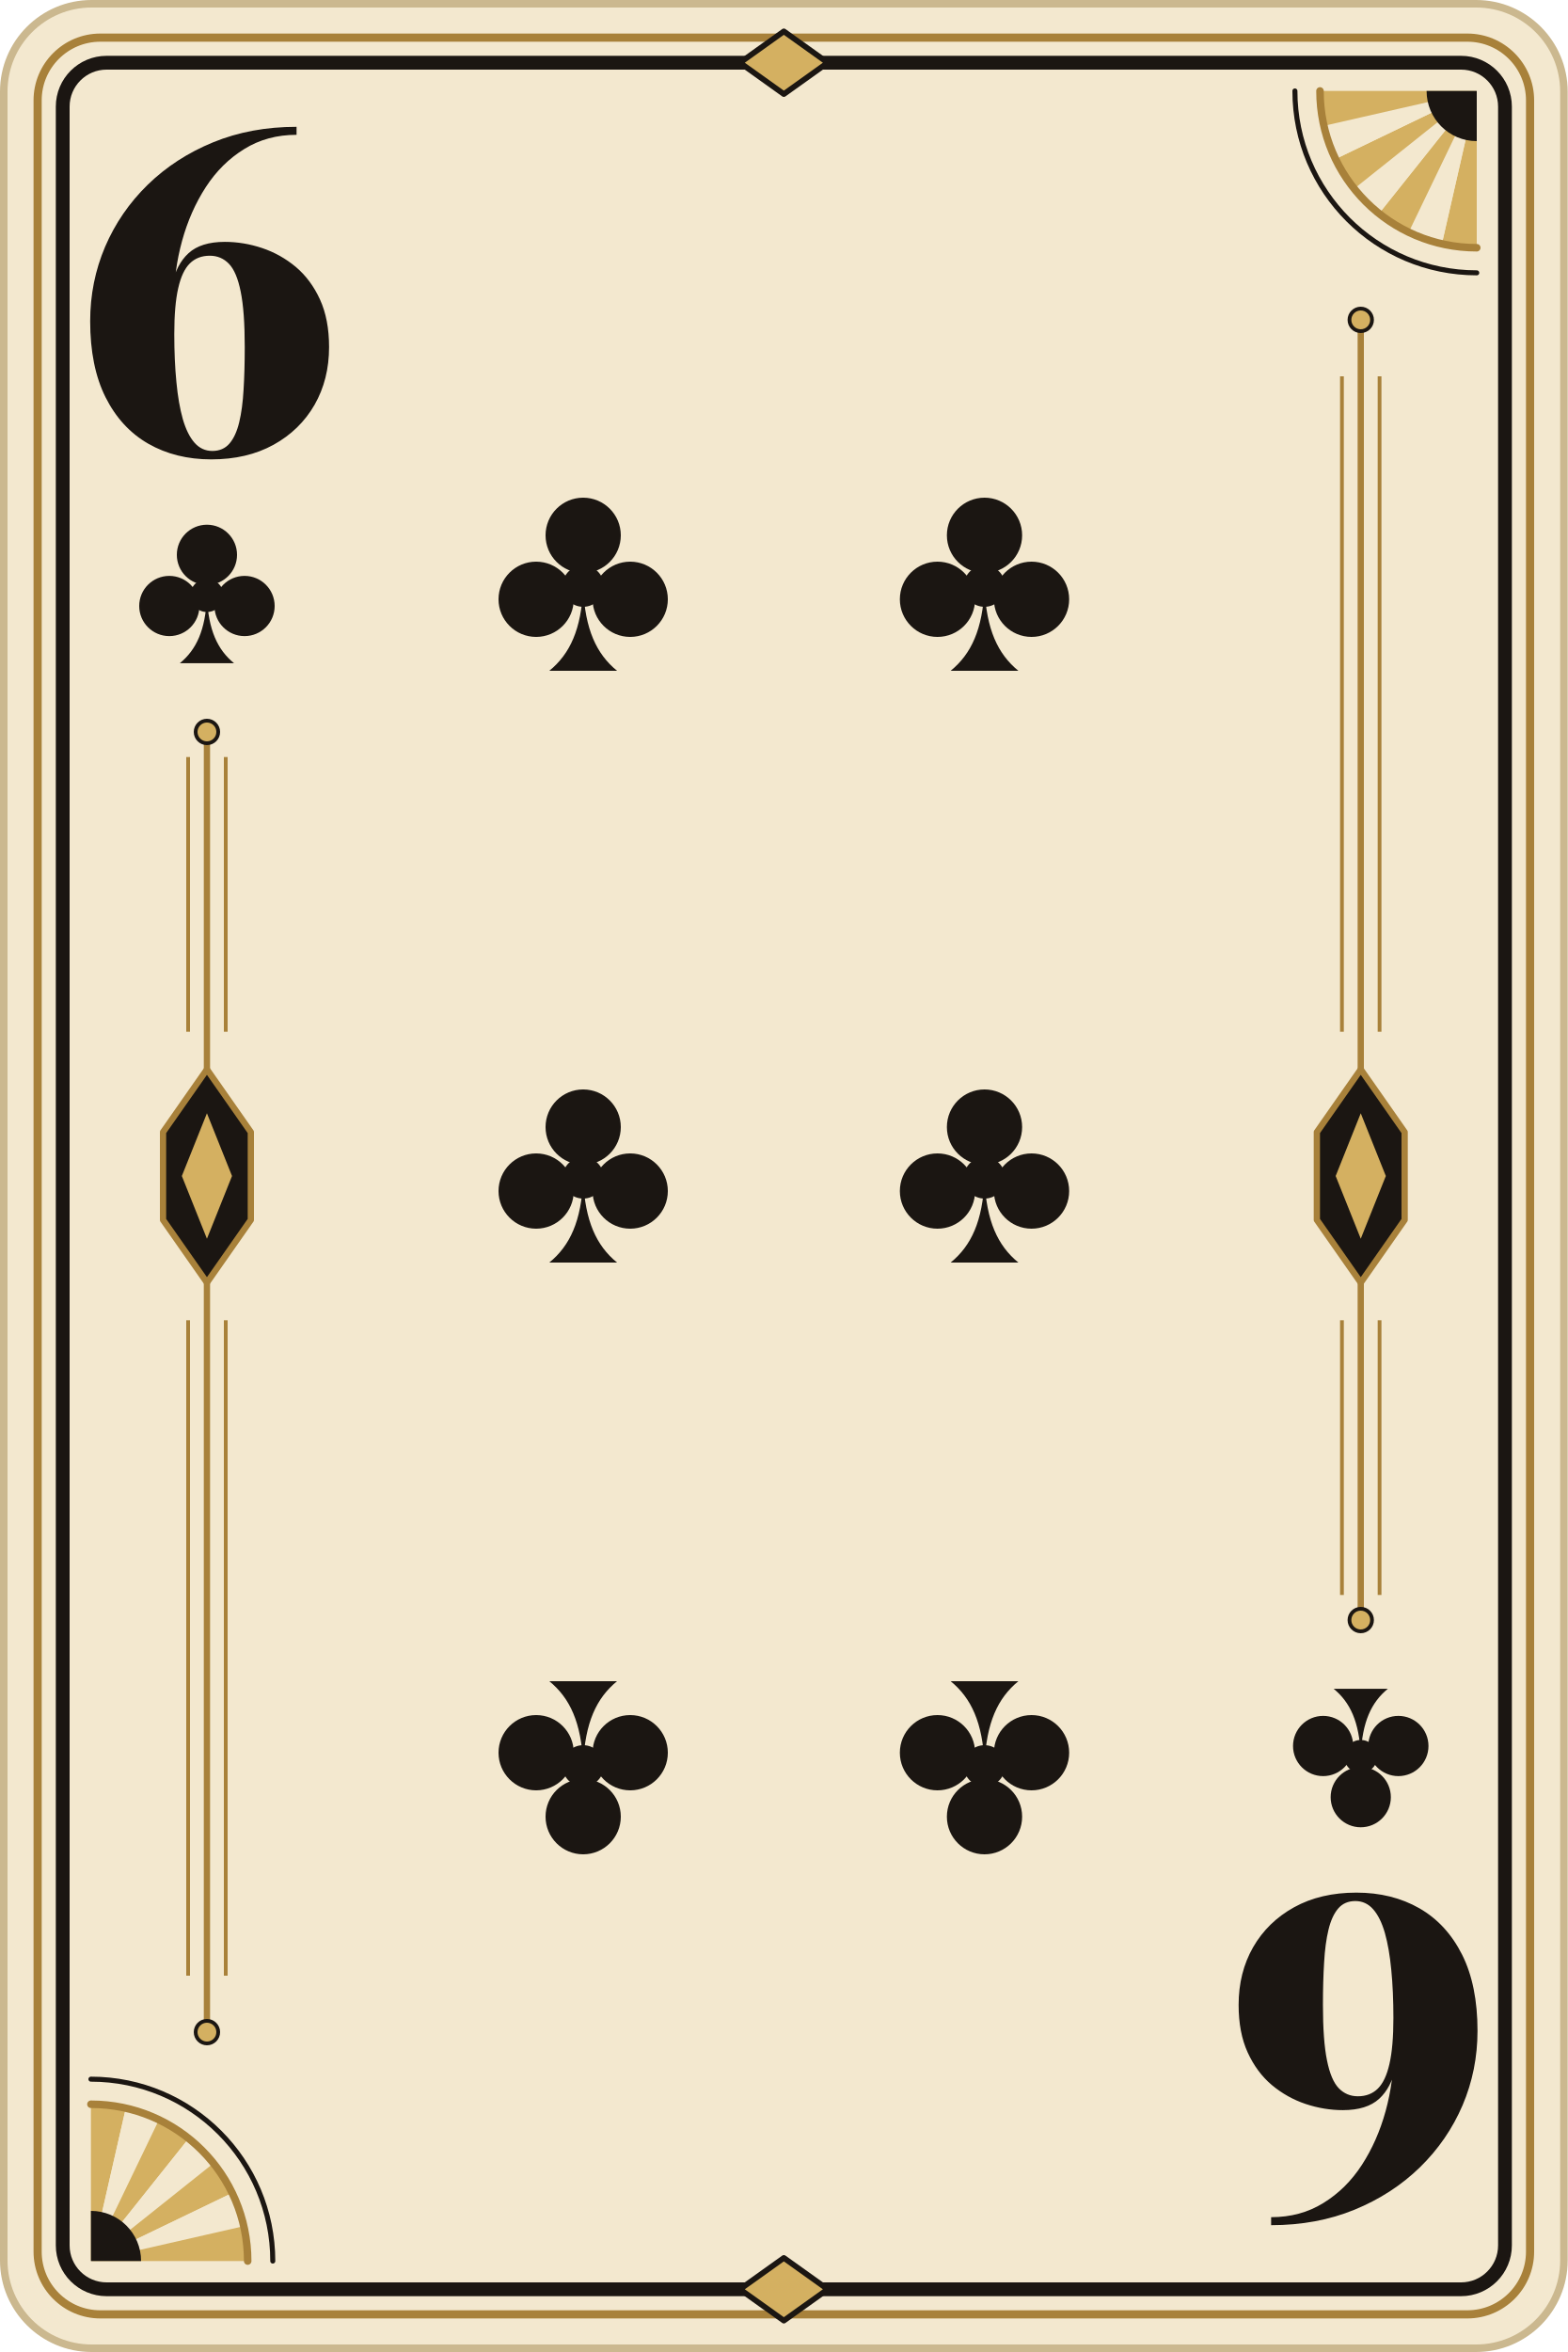
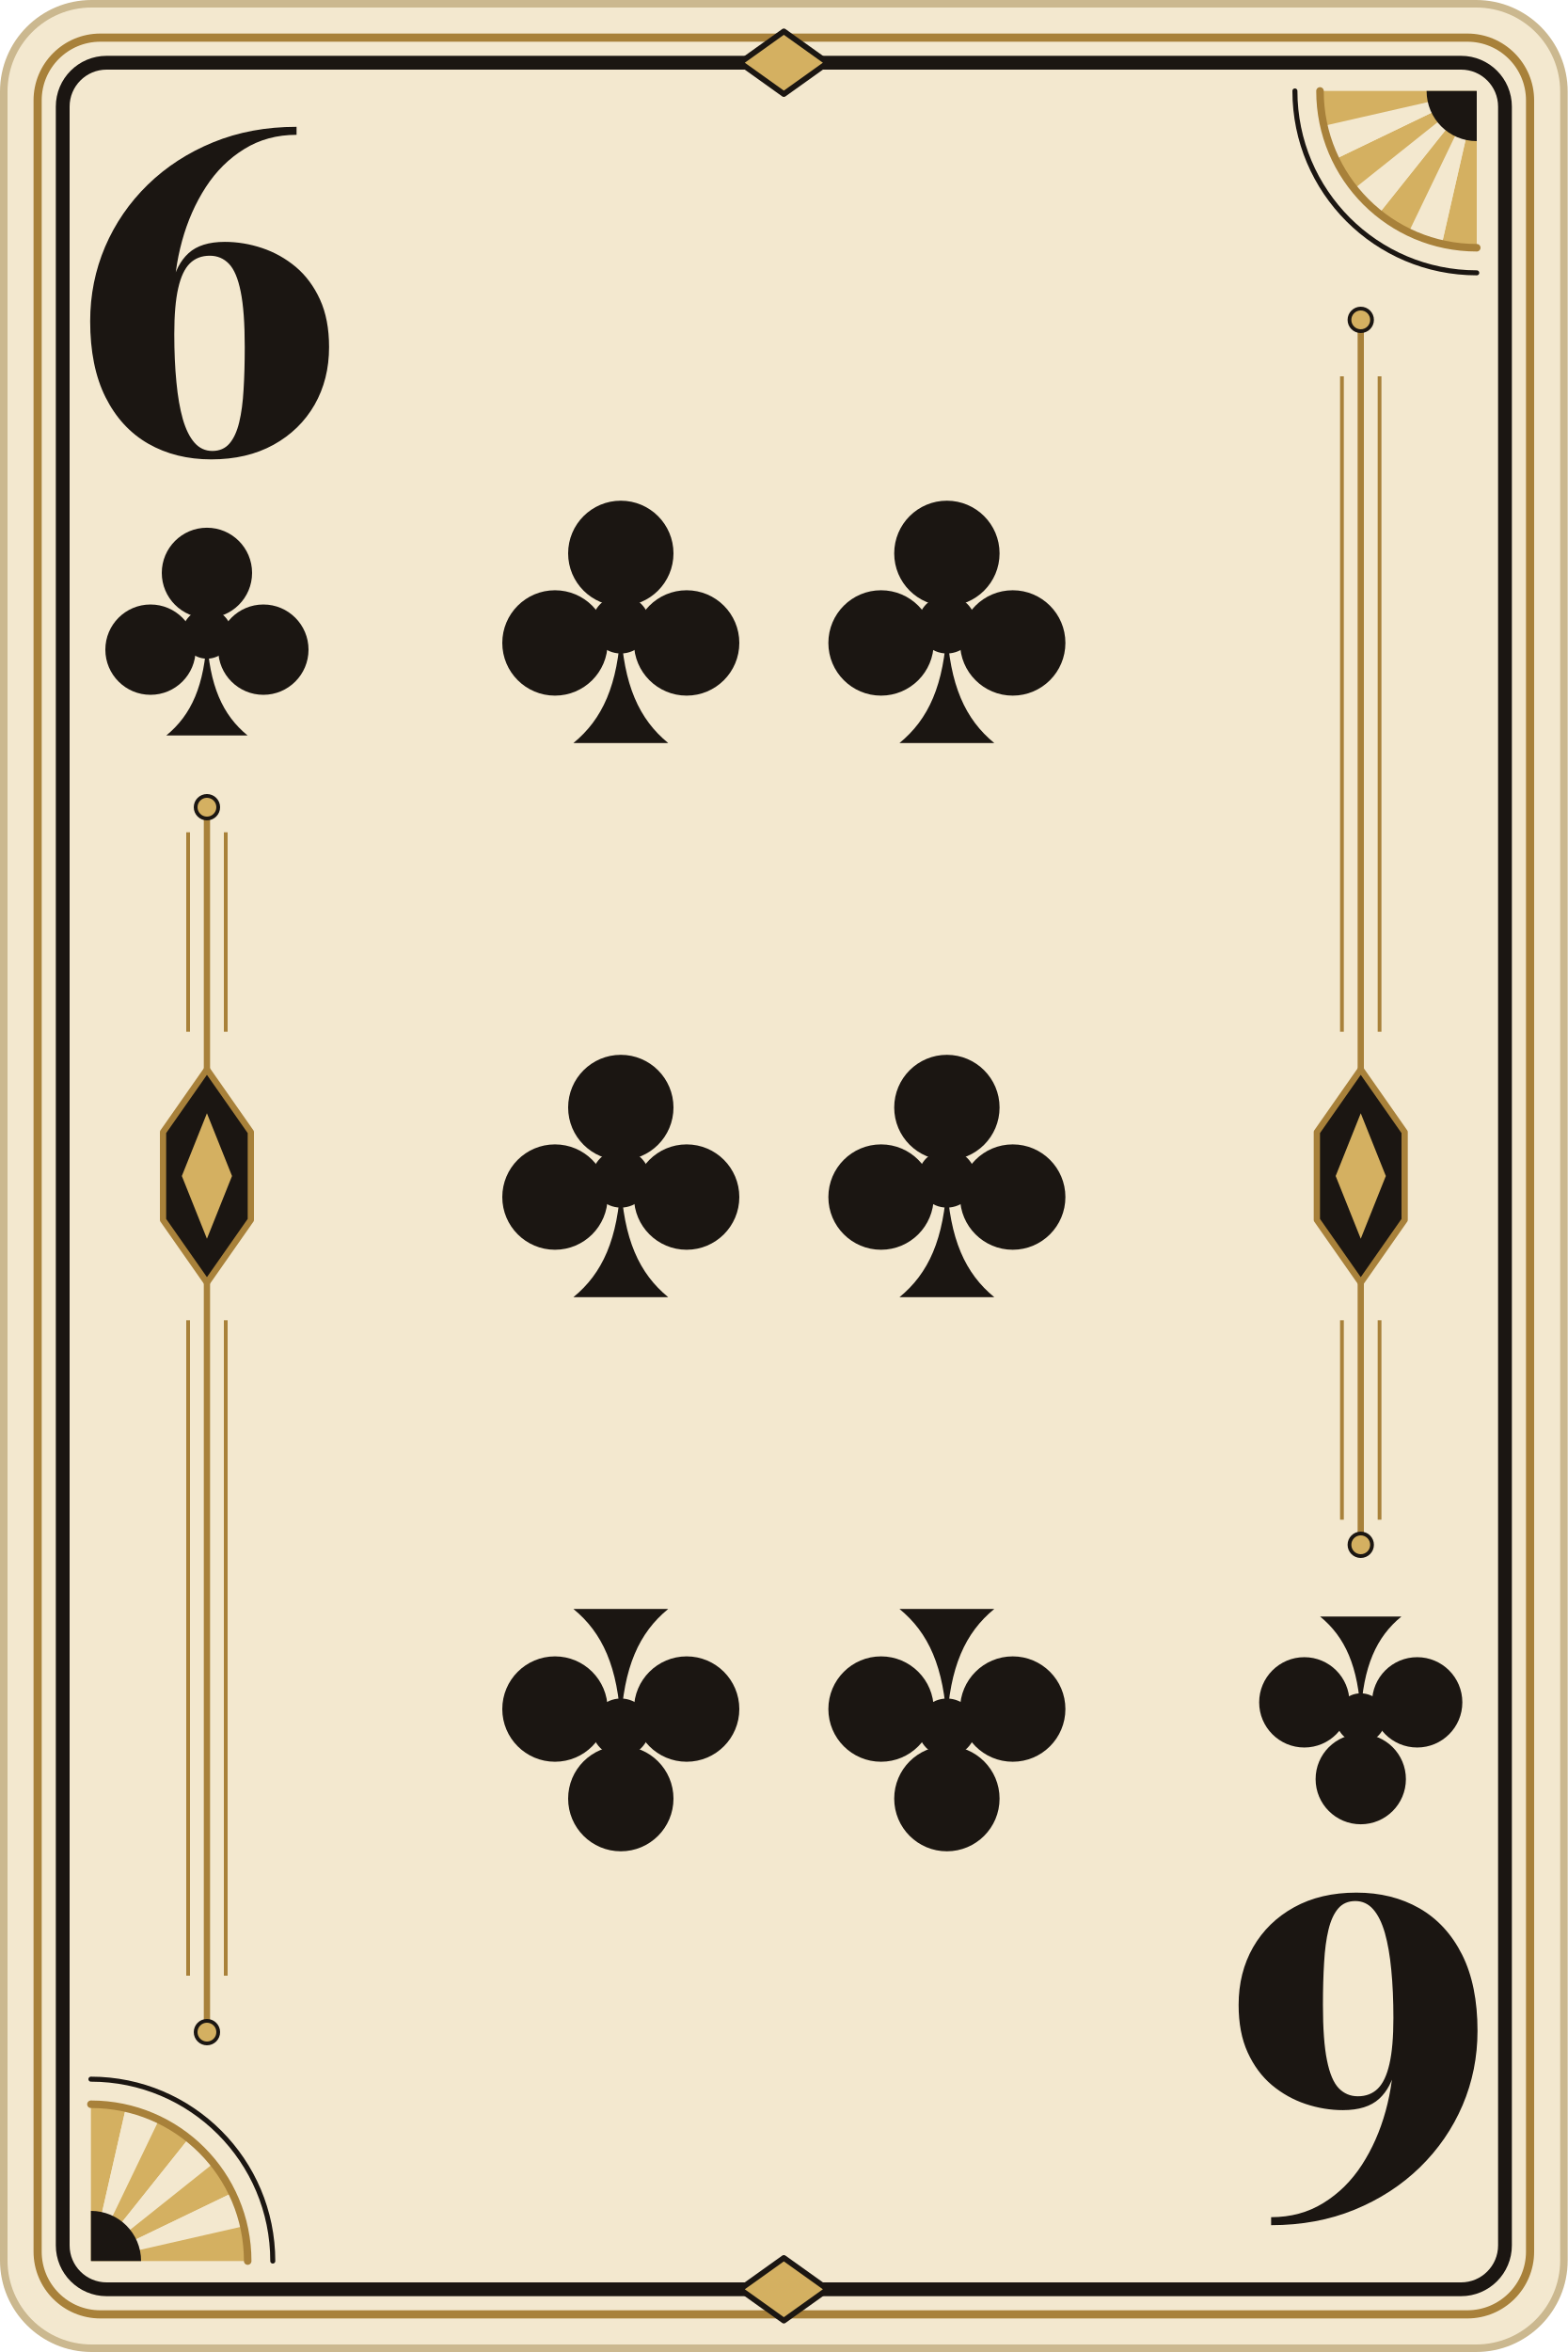
<svg xmlns="http://www.w3.org/2000/svg" viewBox="0 0 250 375" width="300" height="450" role="img" aria-label="6 of clubs">
  <rect x="0.6" y="0.6" width="248.8" height="373.8" rx="14" fill="#f3e8cf" stroke="#cbb88f" stroke-width="1.2" />
  <rect x="6" y="6" width="238" height="363" rx="10" fill="none" stroke="#a8813a" stroke-width="1.3" />
  <rect x="10" y="10" width="230" height="355" rx="7" fill="none" stroke="#1b1612" stroke-width="2.2" />
  <path d="M125,5 L132,10 L125,15 L118,10 Z" fill="#d4b061" stroke="#1b1612" stroke-width="0.9" stroke-linejoin="round" stroke-linecap="round" />
  <path d="M125,360 L132,365 L125,370 L118,365 Z" fill="#d4b061" stroke="#1b1612" stroke-width="0.9" stroke-linejoin="round" stroke-linecap="round" />
  <g class="rank" transform="translate(33.42 20.22) scale(1.7) translate(-33.42 -20.22)">
    <path d="M33.58 51.41Q30.24 51.41 27.67 49.94Q25.11 48.47 23.66 45.58Q22.22 42.7 22.22 38.45Q22.22 34.76 23.62 31.47Q25.03 28.18 27.62 25.65Q30.22 23.12 33.76 21.67Q37.3 20.22 41.58 20.22V20.97Q38.82 20.97 36.68 22.3Q34.53 23.62 33.07 25.87Q31.61 28.12 30.84 30.92Q30.07 33.73 30.07 36.68L30.11 39.66Q30.11 42.15 30.31 44.17Q30.5 46.18 30.91 47.63Q31.33 49.08 32.01 49.85Q32.69 50.62 33.68 50.62Q34.69 50.62 35.29 49.92Q35.89 49.22 36.2 47.93Q36.51 46.65 36.61 44.86Q36.72 43.08 36.72 40.88Q36.72 37.53 36.34 35.68Q35.97 33.83 35.24 33.07Q34.51 32.31 33.44 32.31Q32.3 32.31 31.57 33.03Q30.84 33.75 30.48 35.35Q30.11 36.95 30.11 39.66H29.51Q29.51 36.99 29.9 35.05Q30.3 33.12 31.45 32.07Q32.61 31.01 34.85 31.01Q36.61 31.01 38.35 31.59Q40.08 32.17 41.51 33.36Q42.93 34.56 43.78 36.42Q44.63 38.28 44.63 40.88Q44.63 43.91 43.27 46.29Q41.9 48.67 39.42 50.04Q36.94 51.41 33.58 51.41Z" fill="#1b1612" />
  </g>
-   <g transform="translate(33 94.7) scale(0.24) translate(-50 -50)">
+   <g transform="translate(33 100.7) scale(0.36) translate(-50 -50)">
    <path d="M50,52 C51,74 57,87 68,96 L32,96 C43,87 49,74 50,52 Z" fill="#1b1612" />
    <circle cx="50" cy="24" r="20" fill="#1b1612" />
    <circle cx="25" cy="58" r="20" fill="#1b1612" />
    <circle cx="75" cy="58" r="20" fill="#1b1612" />
    <circle cx="50" cy="51" r="11" fill="#1b1612" />
  </g>
-   <line x1="33" y1="117.7" x2="33" y2="172.5" stroke="#a8813a" stroke-width="1" />
+   <line x1="33" y1="129.7" x2="33" y2="172.5" stroke="#a8813a" stroke-width="1" />
  <line x1="33" y1="202.5" x2="33" y2="323" stroke="#a8813a" stroke-width="1" />
-   <line x1="30" y1="120.7" x2="30" y2="164.5" stroke="#a8813a" stroke-width="0.6" />
+   <line x1="30" y1="132.7" x2="30" y2="164.5" stroke="#a8813a" stroke-width="0.6" />
  <line x1="30" y1="210.5" x2="30" y2="315" stroke="#a8813a" stroke-width="0.6" />
-   <line x1="36" y1="120.7" x2="36" y2="164.5" stroke="#a8813a" stroke-width="0.6" />
+   <line x1="36" y1="132.7" x2="36" y2="164.5" stroke="#a8813a" stroke-width="0.6" />
  <line x1="36" y1="210.5" x2="36" y2="315" stroke="#a8813a" stroke-width="0.6" />
-   <circle cx="33" cy="116.7" r="1.8" fill="#d4b061" stroke="#1b1612" stroke-width="0.6" stroke-linejoin="round" stroke-linecap="round" />
+   <circle cx="33" cy="128.7" r="1.8" fill="#d4b061" stroke="#1b1612" stroke-width="0.6" stroke-linejoin="round" stroke-linecap="round" />
  <circle cx="33" cy="324" r="1.8" fill="#d4b061" stroke="#1b1612" stroke-width="0.6" stroke-linejoin="round" stroke-linecap="round" />
  <path d="M33,170.5 L40,180.5 L40,194.5 L33,204.5 L26,194.5 L26,180.5 Z" fill="#1b1612" stroke="#a8813a" stroke-width="1" stroke-linejoin="round" stroke-linecap="round" />
  <path d="M33,177.5 L37,187.5 L33,197.5 L29,187.5 Z" fill="#d4b061" />
  <path d="M14.5,360.5 L14.5,335.5 L15.9,335.54 L17.3,335.66 L18.69,335.85 L20.06,336.13 Z" fill="#d4b061" />
  <path d="M14.5,360.5 L20.06,336.13 L21.42,336.48 L22.76,336.9 L24.07,337.4 L25.35,337.98 Z" fill="#f3e8cf" />
  <path d="M14.5,360.5 L25.35,337.98 L26.59,338.62 L27.8,339.33 L28.97,340.11 L30.09,340.95 Z" fill="#d4b061" />
  <path d="M14.5,360.5 L30.09,340.95 L31.16,341.86 L32.18,342.82 L33.14,343.84 L34.05,344.91 Z" fill="#f3e8cf" />
  <path d="M14.5,360.5 L34.05,344.91 L34.89,346.03 L35.67,347.2 L36.38,348.41 L37.02,349.65 Z" fill="#d4b061" />
  <path d="M14.5,360.5 L37.02,349.65 L37.6,350.93 L38.1,352.24 L38.52,353.58 L38.87,354.94 Z" fill="#f3e8cf" />
  <path d="M14.5,360.5 L38.87,354.94 L39.15,356.31 L39.34,357.7 L39.46,359.1 L39.5,360.5 Z" fill="#d4b061" />
  <path d="M14.5,335.5 A25,25 0 0 1 39.5,360.5" fill="none" stroke="#a8813a" stroke-width="1.2" stroke-linejoin="round" stroke-linecap="round" />
  <path d="M14.5,331.5 A29,29 0 0 1 43.5,360.5" fill="none" stroke="#1b1612" stroke-width="0.8" stroke-linejoin="round" stroke-linecap="round" />
  <path d="M14.5,352.5 A8,8 0 0 1 22.5,360.5 L14.5,360.5 Z" fill="#1b1612" />
  <g transform="rotate(180 125 187.5)">
    <g class="rank" transform="translate(33.42 20.22) scale(1.7) translate(-33.42 -20.22)">
      <path d="M33.58 51.41Q30.24 51.41 27.67 49.94Q25.11 48.47 23.66 45.58Q22.22 42.7 22.22 38.45Q22.22 34.76 23.62 31.47Q25.03 28.18 27.62 25.65Q30.22 23.12 33.76 21.67Q37.3 20.22 41.58 20.22V20.97Q38.82 20.97 36.68 22.3Q34.53 23.62 33.07 25.87Q31.61 28.12 30.84 30.92Q30.07 33.73 30.07 36.68L30.11 39.66Q30.11 42.15 30.31 44.17Q30.5 46.18 30.91 47.63Q31.33 49.08 32.01 49.85Q32.69 50.62 33.68 50.62Q34.69 50.62 35.29 49.92Q35.89 49.22 36.2 47.93Q36.51 46.65 36.61 44.86Q36.72 43.08 36.72 40.88Q36.72 37.53 36.34 35.68Q35.97 33.83 35.24 33.07Q34.51 32.31 33.44 32.31Q32.3 32.31 31.57 33.03Q30.84 33.75 30.48 35.35Q30.11 36.95 30.11 39.66H29.51Q29.51 36.99 29.9 35.05Q30.3 33.12 31.45 32.07Q32.61 31.01 34.85 31.01Q36.61 31.01 38.35 31.59Q40.08 32.17 41.51 33.36Q42.93 34.56 43.78 36.42Q44.63 38.28 44.63 40.88Q44.63 43.91 43.27 46.29Q41.9 48.67 39.42 50.04Q36.94 51.41 33.58 51.41Z" fill="#1b1612" />
    </g>
-     <g transform="translate(33 94.7) scale(0.24) translate(-50 -50)">
+     <g transform="translate(33 100.7) scale(0.36) translate(-50 -50)">
      <path d="M50,52 C51,74 57,87 68,96 L32,96 C43,87 49,74 50,52 Z" fill="#1b1612" />
      <circle cx="50" cy="24" r="20" fill="#1b1612" />
      <circle cx="25" cy="58" r="20" fill="#1b1612" />
      <circle cx="75" cy="58" r="20" fill="#1b1612" />
      <circle cx="50" cy="51" r="11" fill="#1b1612" />
    </g>
-     <line x1="33" y1="117.7" x2="33" y2="172.5" stroke="#a8813a" stroke-width="1" />
+     <line x1="33" y1="129.7" x2="33" y2="172.5" stroke="#a8813a" stroke-width="1" />
    <line x1="33" y1="202.5" x2="33" y2="323" stroke="#a8813a" stroke-width="1" />
-     <line x1="30" y1="120.7" x2="30" y2="164.5" stroke="#a8813a" stroke-width="0.6" />
+     <line x1="30" y1="132.7" x2="30" y2="164.5" stroke="#a8813a" stroke-width="0.6" />
    <line x1="30" y1="210.5" x2="30" y2="315" stroke="#a8813a" stroke-width="0.6" />
-     <line x1="36" y1="120.7" x2="36" y2="164.5" stroke="#a8813a" stroke-width="0.6" />
+     <line x1="36" y1="132.7" x2="36" y2="164.5" stroke="#a8813a" stroke-width="0.6" />
    <line x1="36" y1="210.5" x2="36" y2="315" stroke="#a8813a" stroke-width="0.6" />
-     <circle cx="33" cy="116.7" r="1.8" fill="#d4b061" stroke="#1b1612" stroke-width="0.6" stroke-linejoin="round" stroke-linecap="round" />
+     <circle cx="33" cy="128.7" r="1.8" fill="#d4b061" stroke="#1b1612" stroke-width="0.6" stroke-linejoin="round" stroke-linecap="round" />
    <circle cx="33" cy="324" r="1.8" fill="#d4b061" stroke="#1b1612" stroke-width="0.6" stroke-linejoin="round" stroke-linecap="round" />
    <path d="M33,170.5 L40,180.5 L40,194.5 L33,204.5 L26,194.5 L26,180.5 Z" fill="#1b1612" stroke="#a8813a" stroke-width="1" stroke-linejoin="round" stroke-linecap="round" />
    <path d="M33,177.5 L37,187.5 L33,197.5 L29,187.5 Z" fill="#d4b061" />
    <path d="M14.5,360.5 L14.5,335.5 L15.9,335.54 L17.3,335.66 L18.69,335.85 L20.06,336.13 Z" fill="#d4b061" />
    <path d="M14.5,360.5 L20.06,336.13 L21.42,336.48 L22.76,336.9 L24.07,337.4 L25.35,337.98 Z" fill="#f3e8cf" />
    <path d="M14.5,360.5 L25.35,337.98 L26.59,338.62 L27.8,339.33 L28.97,340.11 L30.09,340.95 Z" fill="#d4b061" />
    <path d="M14.5,360.5 L30.09,340.95 L31.16,341.86 L32.18,342.82 L33.14,343.84 L34.05,344.91 Z" fill="#f3e8cf" />
    <path d="M14.5,360.5 L34.05,344.91 L34.89,346.03 L35.67,347.2 L36.38,348.41 L37.02,349.65 Z" fill="#d4b061" />
    <path d="M14.5,360.5 L37.02,349.65 L37.6,350.93 L38.1,352.24 L38.52,353.58 L38.87,354.94 Z" fill="#f3e8cf" />
    <path d="M14.5,360.5 L38.87,354.94 L39.15,356.31 L39.34,357.7 L39.46,359.1 L39.5,360.5 Z" fill="#d4b061" />
    <path d="M14.5,335.5 A25,25 0 0 1 39.5,360.5" fill="none" stroke="#a8813a" stroke-width="1.2" stroke-linejoin="round" stroke-linecap="round" />
    <path d="M14.5,331.5 A29,29 0 0 1 43.5,360.5" fill="none" stroke="#1b1612" stroke-width="0.8" stroke-linejoin="round" stroke-linecap="round" />
    <path d="M14.5,352.5 A8,8 0 0 1 22.5,360.5 L14.5,360.5 Z" fill="#1b1612" />
  </g>
  <g transform="translate(0 12.5)">
-     <g transform="translate(93 80.65) scale(0.3) translate(-50 -50)">
+     <g transform="translate(99.00 86.65) scale(0.42) translate(-50 -50)">
      <path d="M50,52 C51,74 57,87 68,96 L32,96 C43,87 49,74 50,52 Z" fill="#1b1612" />
      <circle cx="50" cy="24" r="20" fill="#1b1612" />
      <circle cx="25" cy="58" r="20" fill="#1b1612" />
      <circle cx="75" cy="58" r="20" fill="#1b1612" />
      <circle cx="50" cy="51" r="11" fill="#1b1612" />
    </g>
-     <g transform="translate(93 175) scale(0.3) translate(-50 -50)">
+     <g transform="translate(99.00 175.00) scale(0.42) translate(-50 -50)">
      <path d="M50,52 C51,74 57,87 68,96 L32,96 C43,87 49,74 50,52 Z" fill="#1b1612" />
      <circle cx="50" cy="24" r="20" fill="#1b1612" />
      <circle cx="25" cy="58" r="20" fill="#1b1612" />
      <circle cx="75" cy="58" r="20" fill="#1b1612" />
      <circle cx="50" cy="51" r="11" fill="#1b1612" />
    </g>
-     <g transform="translate(93 269.35) rotate(180) scale(0.3) translate(-50 -50)">
+     <g transform="translate(99.00 263.35) rotate(180) scale(0.42) translate(-50 -50)">
      <path d="M50,52 C51,74 57,87 68,96 L32,96 C43,87 49,74 50,52 Z" fill="#1b1612" />
      <circle cx="50" cy="24" r="20" fill="#1b1612" />
      <circle cx="25" cy="58" r="20" fill="#1b1612" />
      <circle cx="75" cy="58" r="20" fill="#1b1612" />
      <circle cx="50" cy="51" r="11" fill="#1b1612" />
    </g>
-     <g transform="translate(157 80.65) scale(0.3) translate(-50 -50)">
+     <g transform="translate(151.00 86.65) scale(0.42) translate(-50 -50)">
      <path d="M50,52 C51,74 57,87 68,96 L32,96 C43,87 49,74 50,52 Z" fill="#1b1612" />
      <circle cx="50" cy="24" r="20" fill="#1b1612" />
      <circle cx="25" cy="58" r="20" fill="#1b1612" />
      <circle cx="75" cy="58" r="20" fill="#1b1612" />
      <circle cx="50" cy="51" r="11" fill="#1b1612" />
    </g>
-     <g transform="translate(157 175) scale(0.3) translate(-50 -50)">
+     <g transform="translate(151.00 175.00) scale(0.42) translate(-50 -50)">
      <path d="M50,52 C51,74 57,87 68,96 L32,96 C43,87 49,74 50,52 Z" fill="#1b1612" />
      <circle cx="50" cy="24" r="20" fill="#1b1612" />
      <circle cx="25" cy="58" r="20" fill="#1b1612" />
      <circle cx="75" cy="58" r="20" fill="#1b1612" />
      <circle cx="50" cy="51" r="11" fill="#1b1612" />
    </g>
-     <g transform="translate(157 269.35) rotate(180) scale(0.3) translate(-50 -50)">
+     <g transform="translate(151.00 263.35) rotate(180) scale(0.42) translate(-50 -50)">
      <path d="M50,52 C51,74 57,87 68,96 L32,96 C43,87 49,74 50,52 Z" fill="#1b1612" />
      <circle cx="50" cy="24" r="20" fill="#1b1612" />
      <circle cx="25" cy="58" r="20" fill="#1b1612" />
      <circle cx="75" cy="58" r="20" fill="#1b1612" />
      <circle cx="50" cy="51" r="11" fill="#1b1612" />
    </g>
  </g>
</svg>
